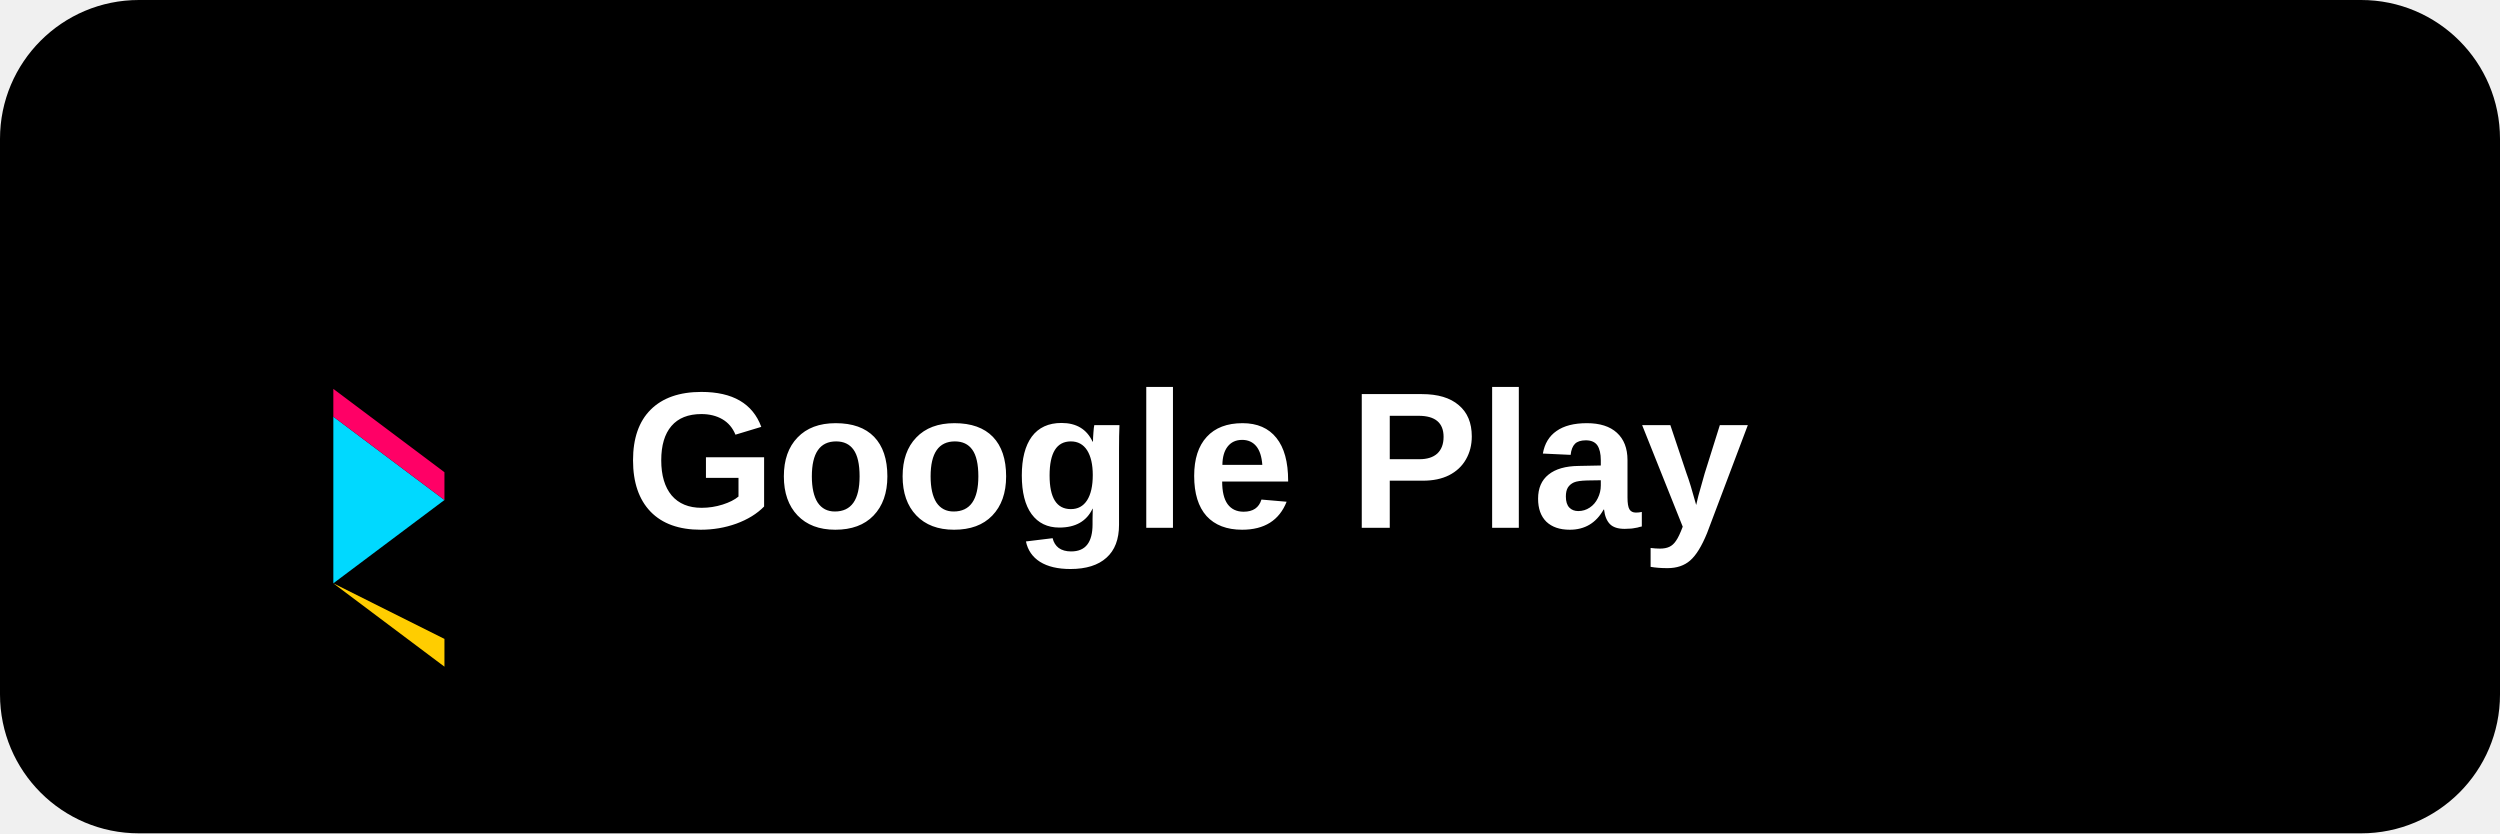
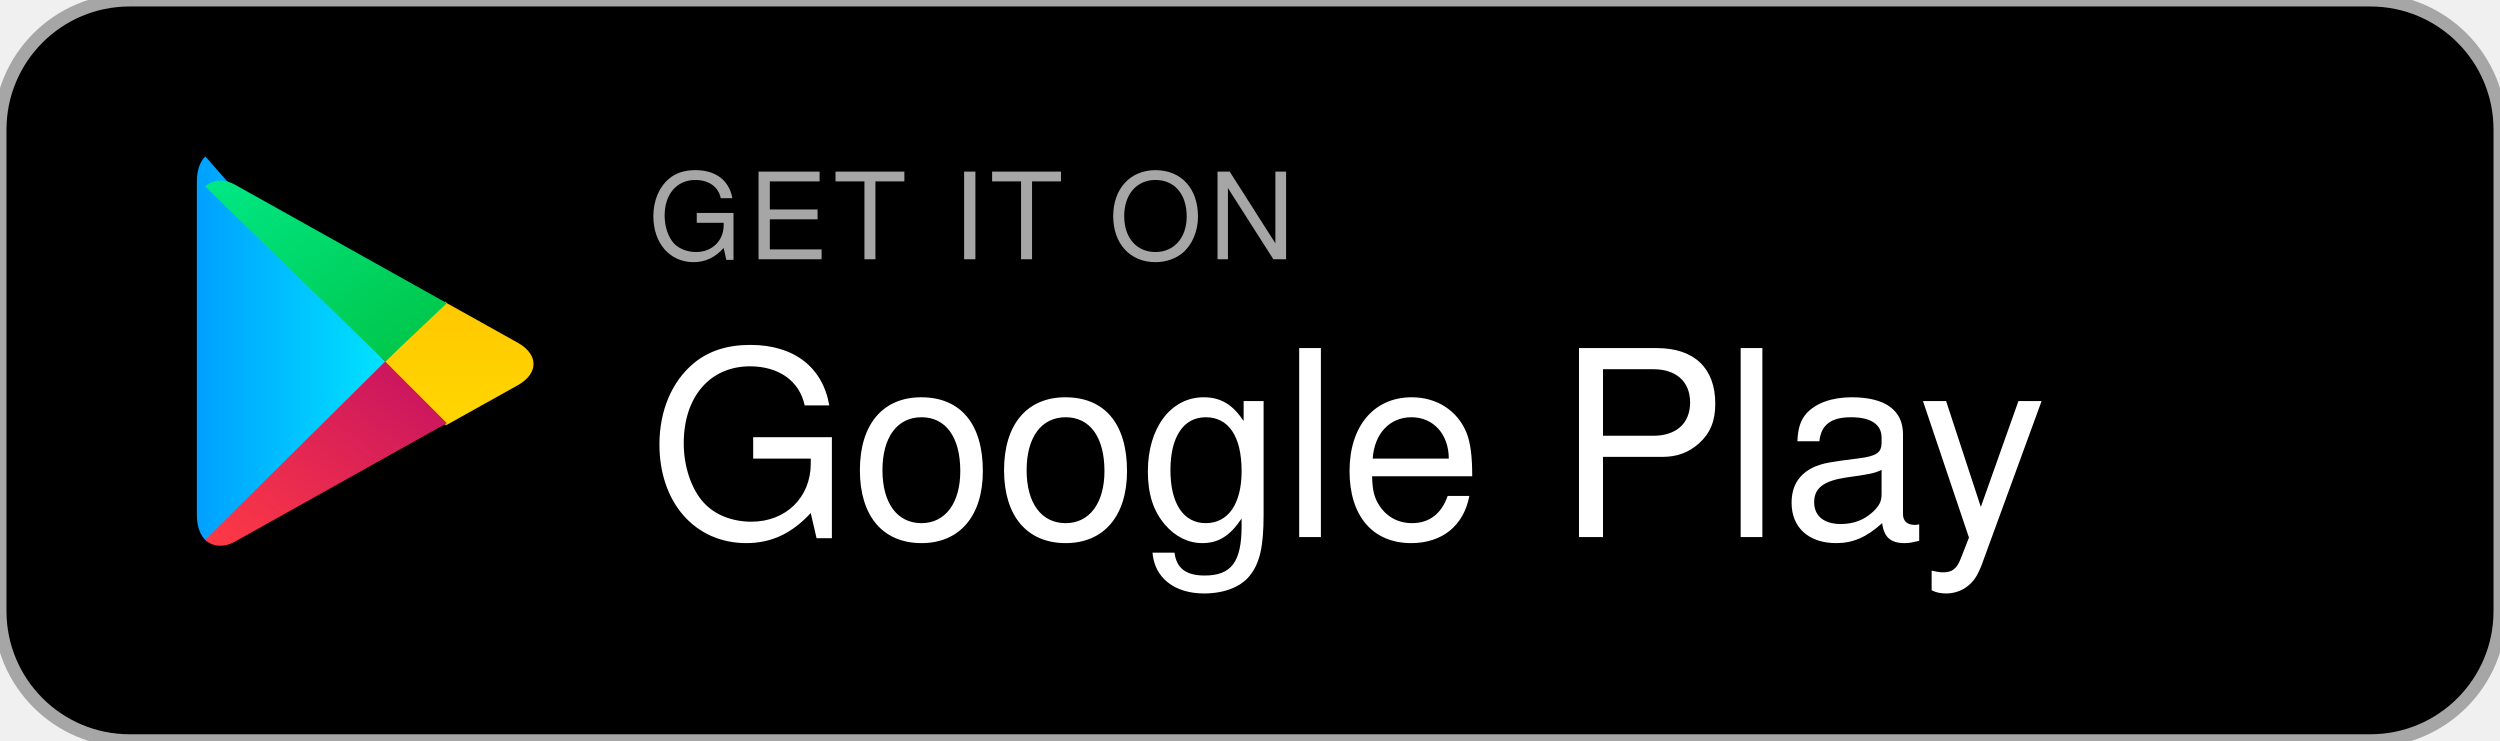
- <svg xmlns="http://www.w3.org/2000/svg" viewBox="0 0 180 60" width="180" height="60">
-   <rect width="180" height="60" rx="10" fill="black" />
-   <g transform="translate(16, 18)">
-     <path d="M8 12L16 18L8 24Z" fill="#00D9FF" />
-     <path d="M8 10L16 16V18L8 12Z" fill="#FF0066" />
-     <path d="M8 24L16 30V28L8 24Z" fill="#FFCD00" />
+ <svg xmlns="http://www.w3.org/2000/svg" viewBox="0 0 135 40" width="135" height="40">
+   <rect width="135" height="40" rx="7" fill="#000" stroke="#a6a6a6" stroke-width=".7" />
+   <defs>
+     <linearGradient id="gp-blue" x1="0" y1="0" x2="1" y2="0">
+       <stop offset="0" stop-color="#00A0FF" />
+       <stop offset="1" stop-color="#00E3FF" />
+     </linearGradient>
+     <linearGradient id="gp-green" x1="0" y1="0" x2="1" y2="1">
+       <stop offset="0" stop-color="#00E886" />
+       <stop offset="1" stop-color="#00C344" />
+     </linearGradient>
+     <linearGradient id="gp-red" x1="0" y1="1" x2="1" y2="0">
+       <stop offset="0" stop-color="#FF3A44" />
+       <stop offset="1" stop-color="#C31162" />
+     </linearGradient>
+     <linearGradient id="gp-yellow" x1="0" y1="1" x2="0" y2="0">
+       <stop offset="0" stop-color="#FFD600" />
+       <stop offset="1" stop-color="#FFC800" />
+     </linearGradient>
+   </defs>
+   <g transform="translate(10,8)">
+     <path d="M1.2.5C.9.8.7 1.3.7 2v20c0 .7.2 1.2.5 1.5l.1.1L12 13v-.2L1.3.6z" fill="url(#gp-blue)" transform="scale(0.9)" />
+     <path d="M15.6 16.6L12 13v-.2l3.6-3.6.1.1 4.3 2.4c1.2.7 1.2 1.8 0 2.5l-4.3 2.4z" fill="url(#gp-yellow)" transform="scale(0.9)" />
+     <path d="M15.7 16.5L12 12.8 1.2 23.5c.4.4 1.1.5 1.8.1l12.7-7.1" fill="url(#gp-red)" transform="scale(0.9)" />
+     <path d="M15.7 9.3L3 2.2C2.3 1.8 1.6 1.9 1.2 2.3L12 12.8l3.7-3.5z" fill="url(#gp-green)" transform="scale(0.9)" />
  </g>
-   <text x="45" y="38" font-family="Arial, sans-serif" font-size="14" font-weight="600" fill="white">Google Play</text>
+   <text x="35" y="14" font-family="-apple-system,system-ui,Helvetica,Arial,sans-serif" font-size="6.5" fill="#a6a6a6" letter-spacing=".05em">GET IT ON</text>
+   <text x="35" y="29" font-family="-apple-system,system-ui,Helvetica,Arial,sans-serif" font-size="14" font-weight="500" fill="#fff">Google Play</text>
</svg>
